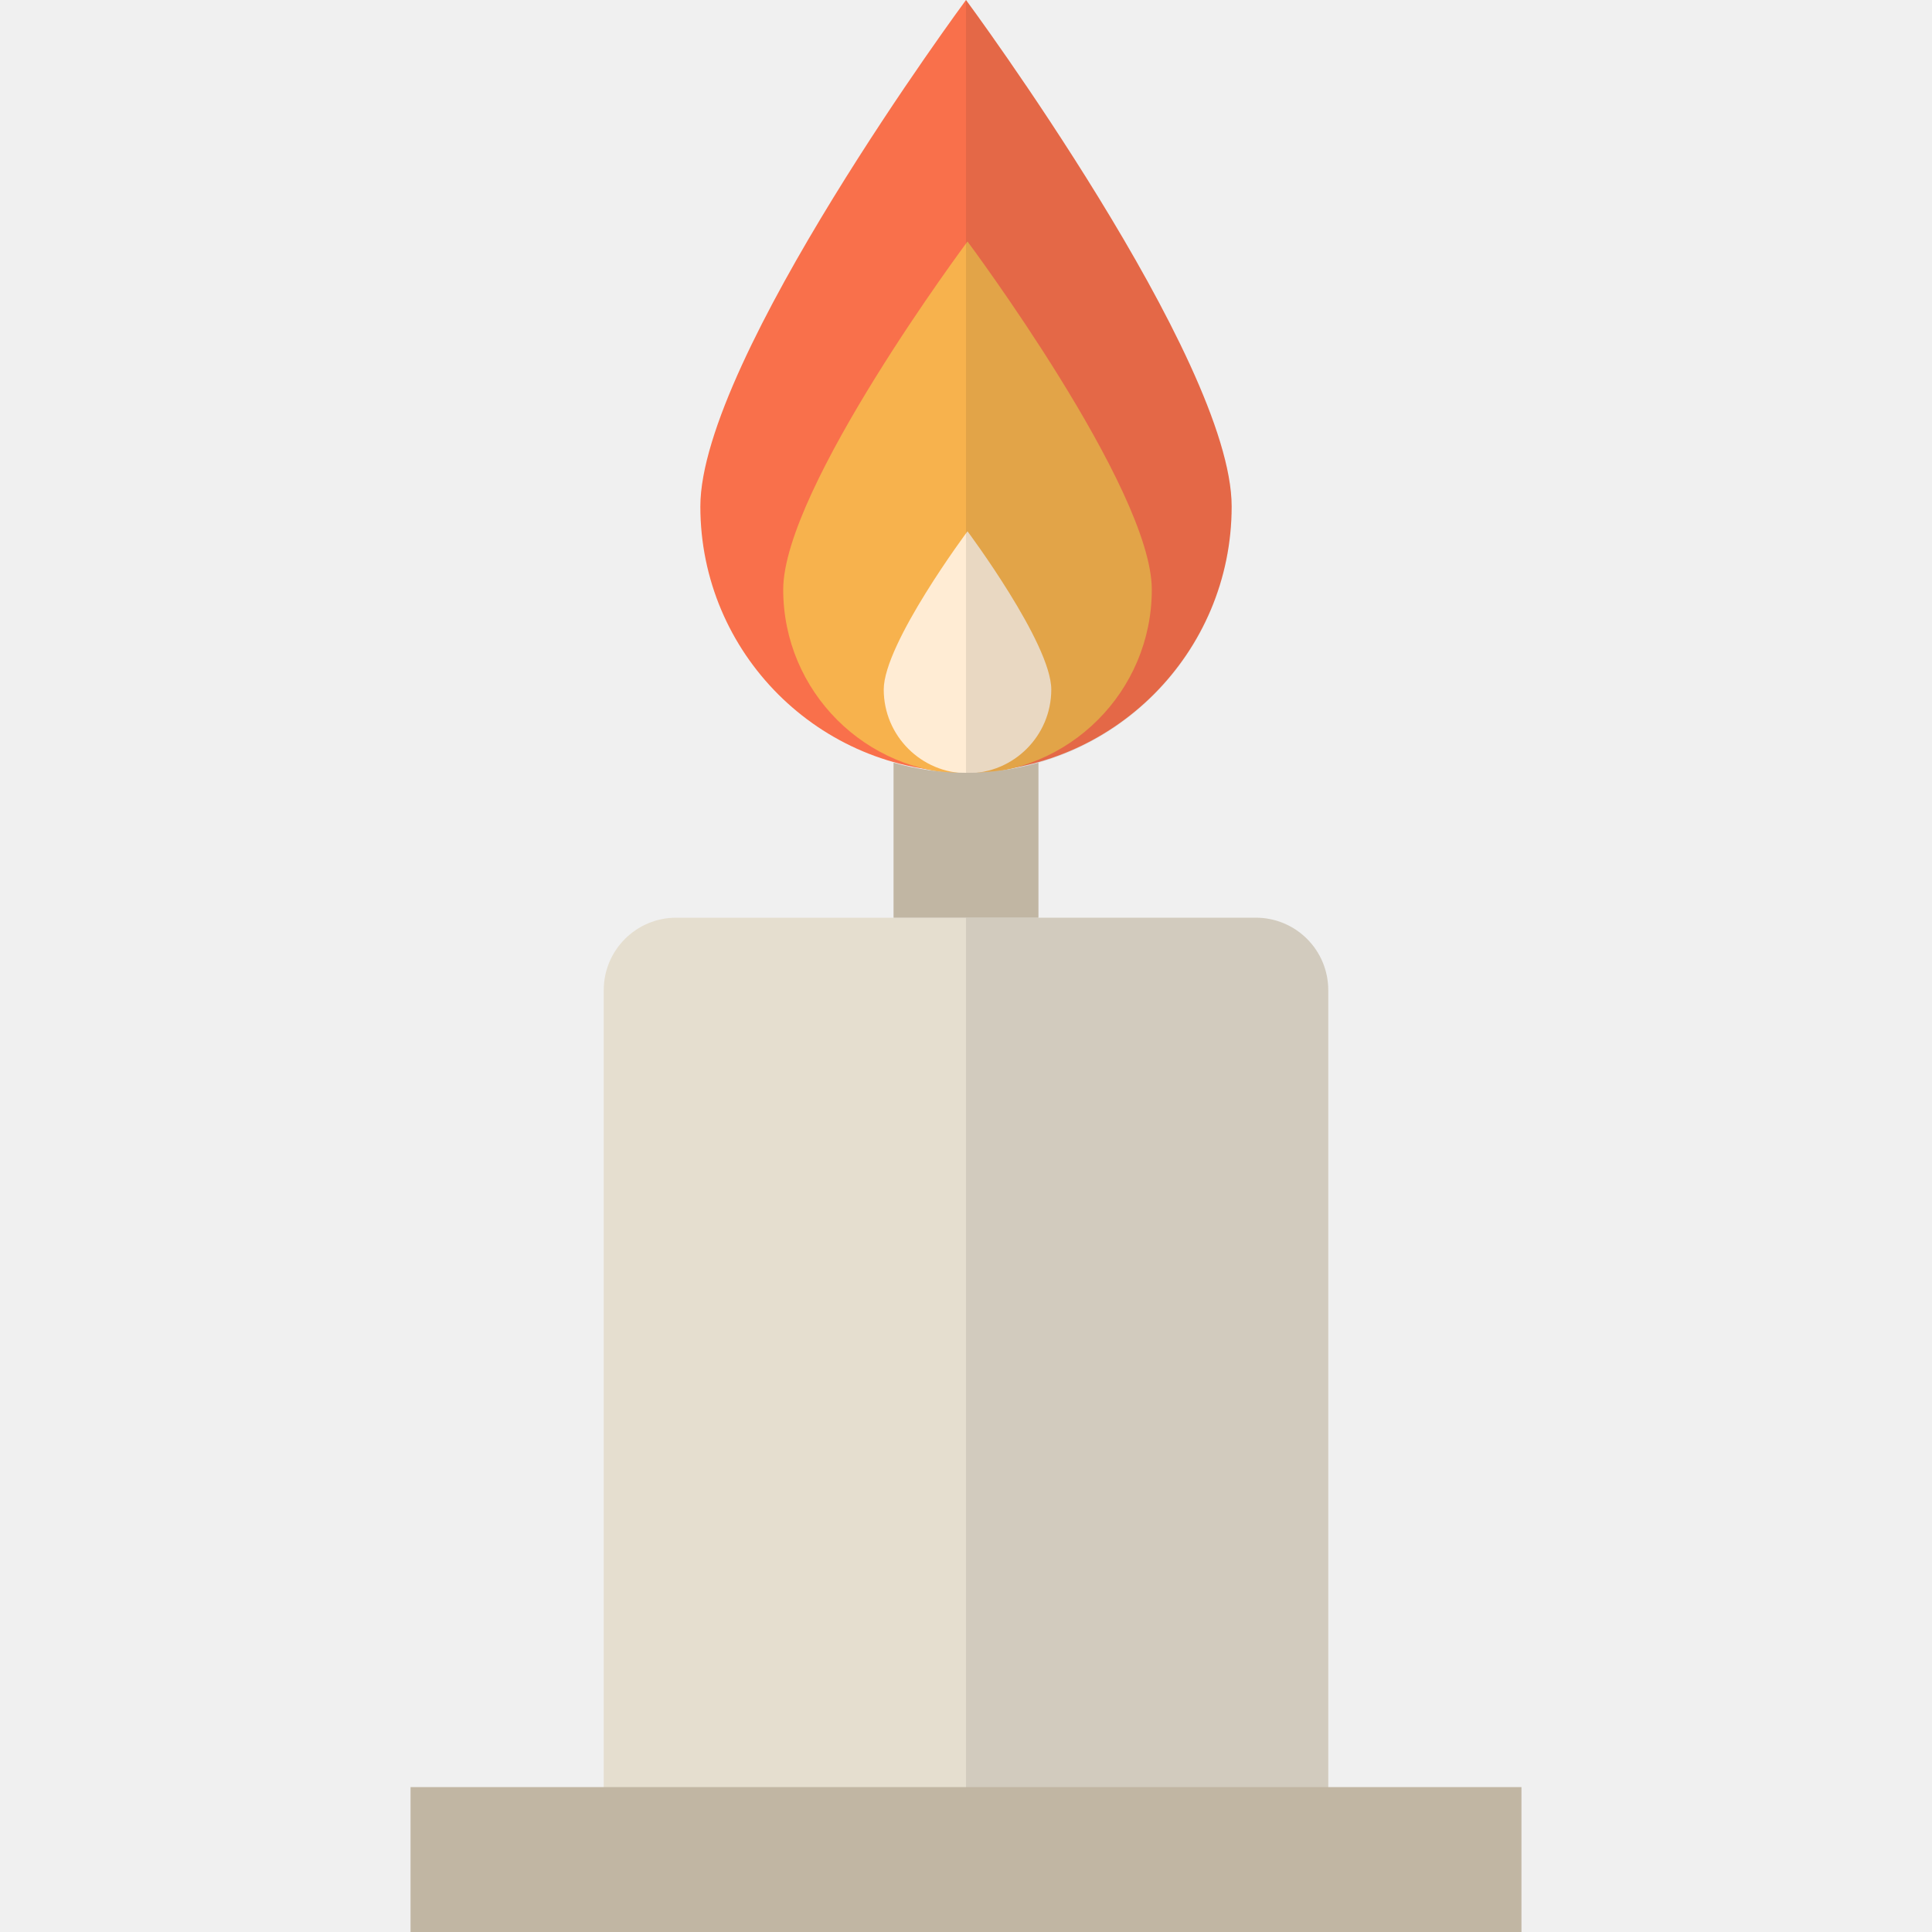
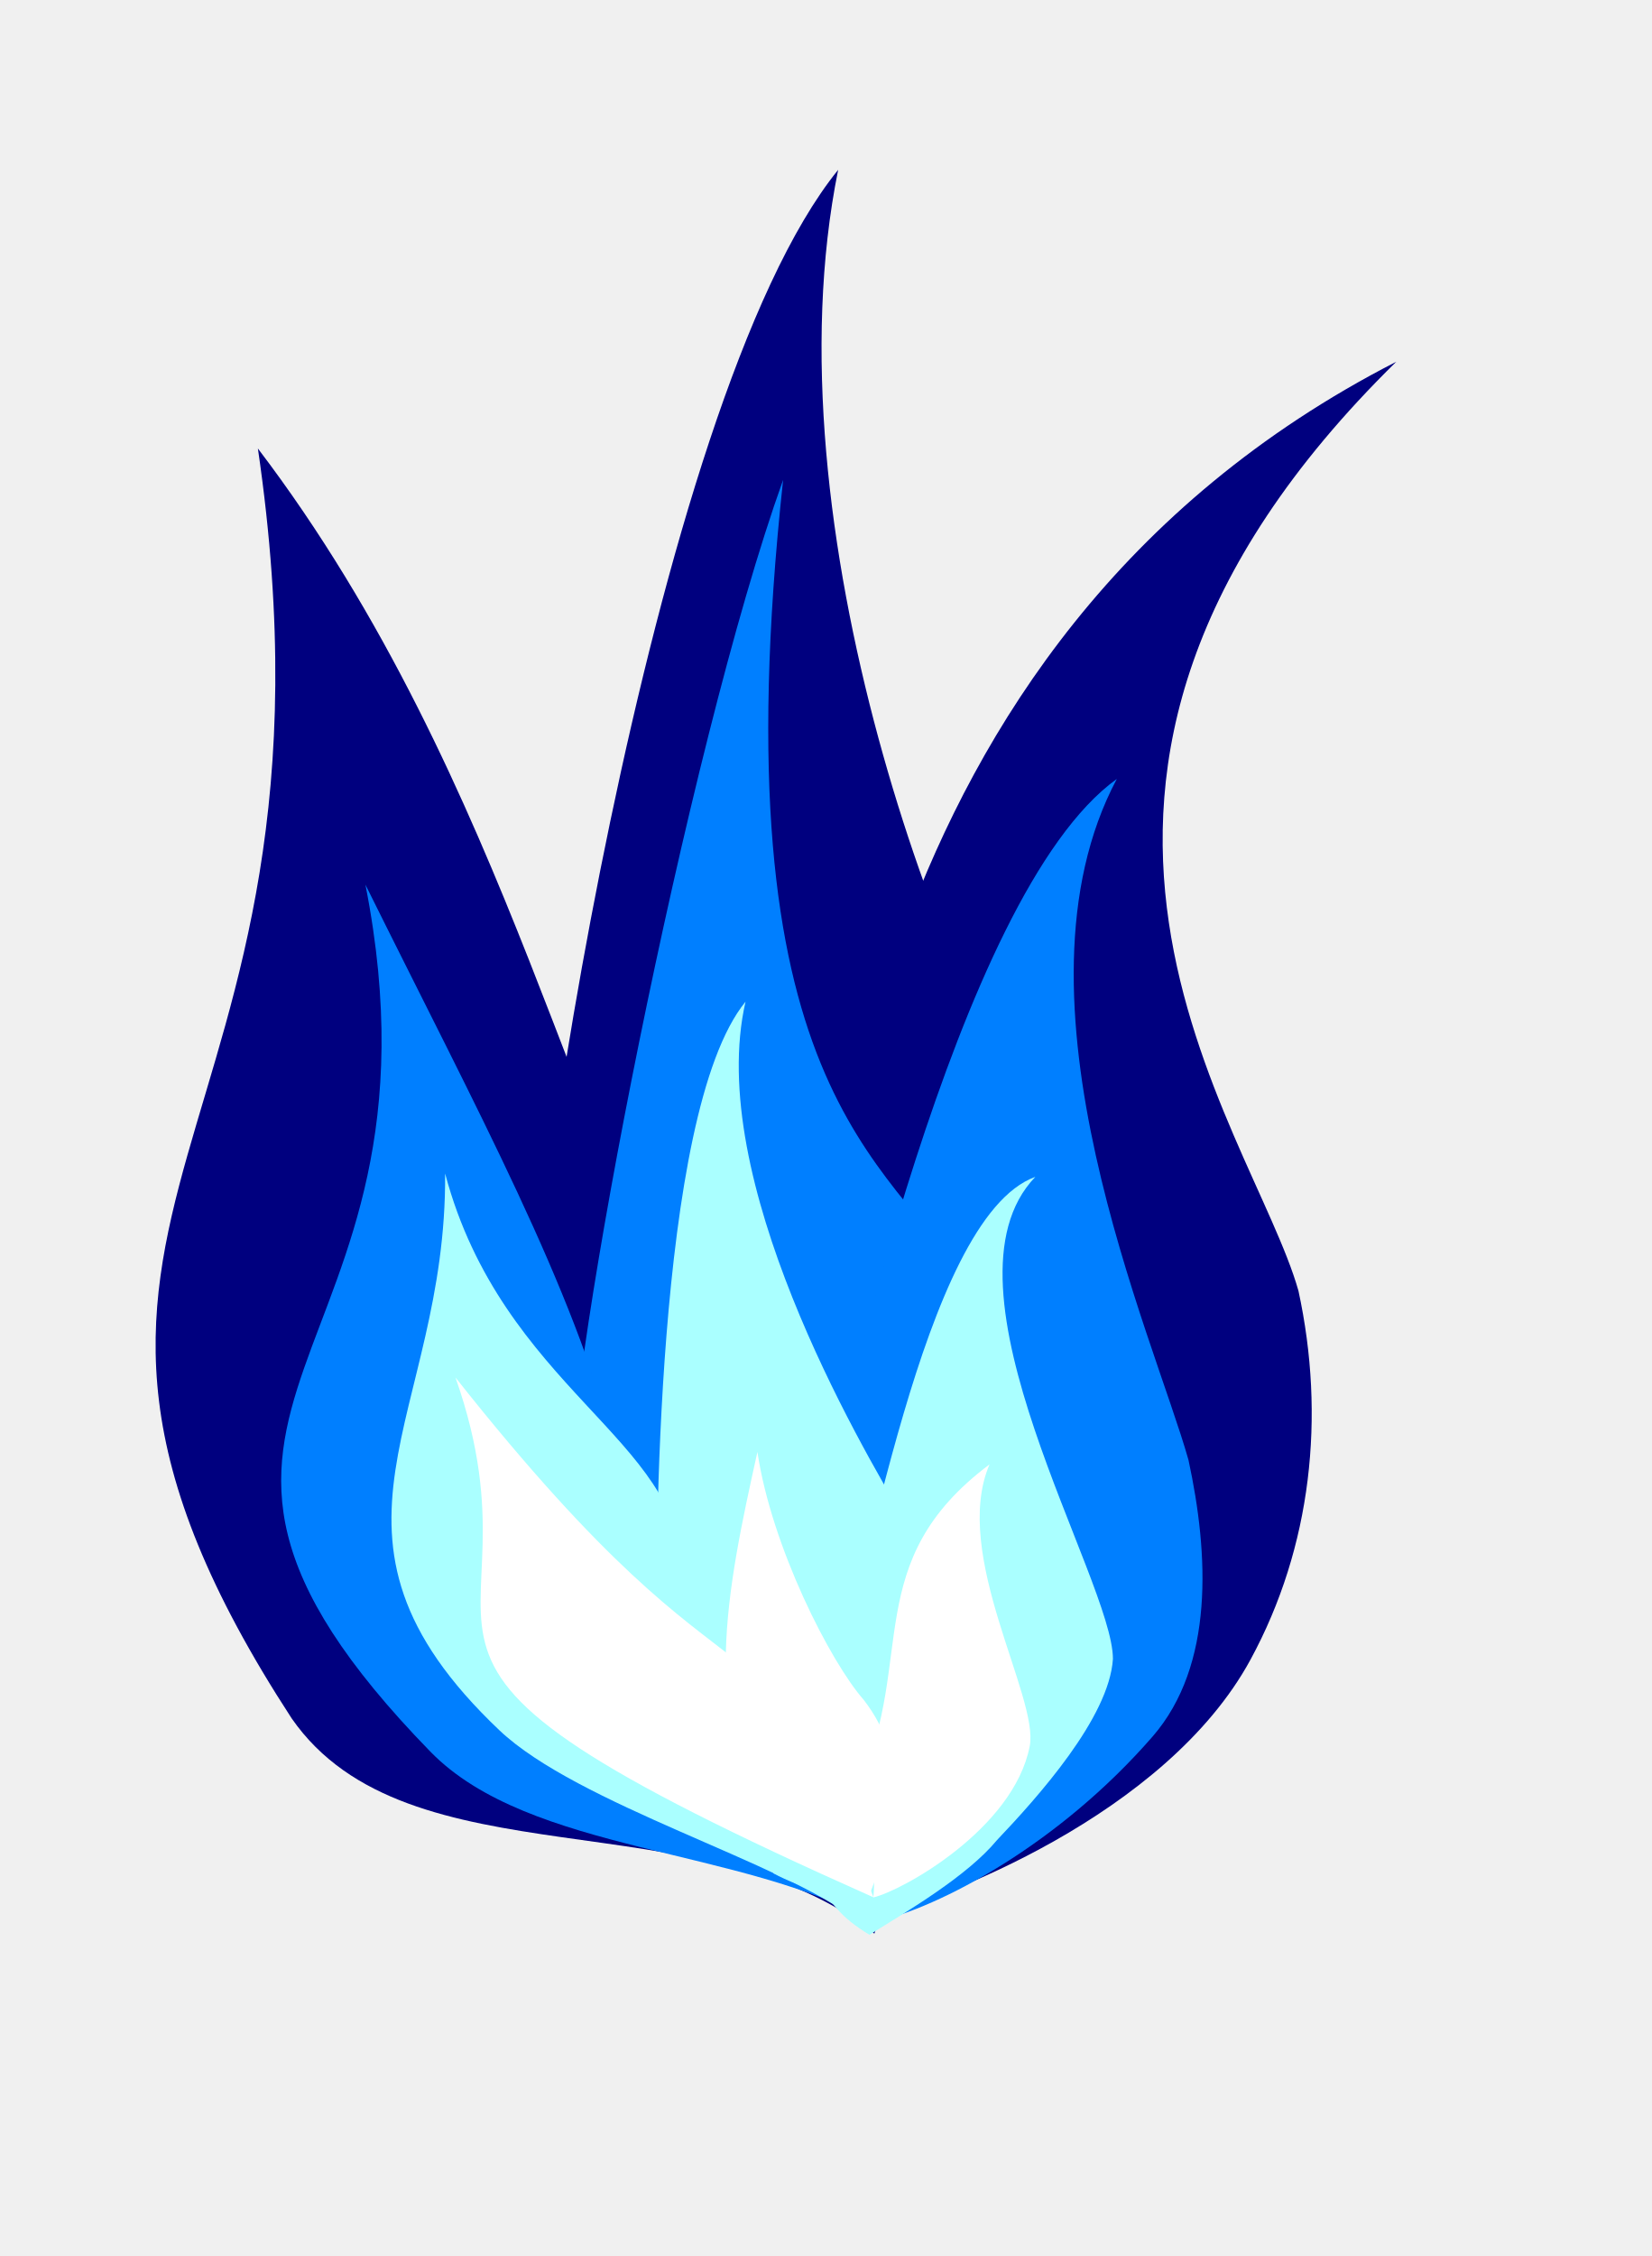
- <svg xmlns="http://www.w3.org/2000/svg" id="Layer_1" data-name="Layer 1" viewBox="0 0 512 512">
-   <defs>
-     <style>.cls-1{fill:#f9704b;}.cls-2{fill:#e5decf;}.cls-3{fill:#f7b24d;}.cls-4{fill:#ffecd4;}.cls-5{opacity:0.1;}.cls-6{fill:#231f20;}.cls-7{fill:#c1b6a3;}</style>
-   </defs>
-   <path class="cls-1" d="M326.4,134.21a70.4,70.4,0,1,1-140.8,0C185.6,95.17,256,0,256,0S326.4,95.17,326.4,134.21Z" />
-   <rect class="cls-2" x="160" y="243.2" width="192" height="268.8" rx="19.2" ry="19.2" />
-   <path class="cls-3" d="M305.24,156.25a48.84,48.84,0,0,1-97.68,0C207.56,129.43,256.4,64,256.4,64S305.24,129.43,305.24,156.25Z" />
-   <path class="cls-4" d="M278.6,182.73a22.2,22.2,0,0,1-44.4,0c0-12.19,22.2-41.93,22.2-41.93S278.6,170.54,278.6,182.73Z" />
-   <g class="cls-5">
-     <path class="cls-6" d="M256,204.8V0s70.4,95.17,70.4,134.21A70.48,70.48,0,0,1,256,204.8Z" />
-   </g>
-   <g class="cls-5">
-     <path class="cls-6" d="M352,262.4V492.8A19.17,19.17,0,0,1,332.8,512H256V243.2h76.8A19.17,19.17,0,0,1,352,262.4Z" />
-   </g>
-   <rect class="cls-7" x="108.8" y="473.6" width="294.4" height="38.4" />
-   <path class="cls-7" d="M256,204.8a70.26,70.26,0,0,1-19.2-2.68V243.2h38.4V202.12A70.26,70.26,0,0,1,256,204.8Z" />
+ <svg xmlns="http://www.w3.org/2000/svg" width="333.707" height="455.853">
+   <path d="M58.955 347.234C-9.038 242.851 73.06 233.528 52.119 90.624c51.357 67.417 65.696 150.111 87.256 174.57 14.88 19.209 22.22 42.395 20.219 66.217-.202 18.854 23.625 41.699 17.11 59.3-34.644-27.748-94.233-9.661-117.75-43.477z" fill-rule="evenodd" fill="#00007f" />
+   <path d="M161.78 377.714c.394-19.99-23.795-28.663-33.525-44.275-16.115-11.925-21.22-30.487-21.575-48.766-1.31-29.233 24.748-203.542 62.71-250.356-14.548 71.886 21.57 167.643 43.884 199.321 15.1 24.614 20.776 52.953 15.337 80.838-2.672 22.247-21.101 35.615-31.07 55.569-9.973 12.017-23.545 13.155-35.76 7.669z" fill-rule="evenodd" fill="#00007f" />
+   <path d="M175.56 387.493c5.787-17.367-5.664-44.895-9.27-61.003-9.784-14.503-8.838-32.016-4.126-48.077 6.937-25.876 8.082-147.981 120.025-205.322-86.817 85.182-29.17 154.41-19.772 187.745 5.49 25.333 2.684 51.737-9.697 74.52-17.094 31.454-62.734 48.79-77.16 52.137z" fill-rule="evenodd" fill="#00007f" />
+   <path d="M157.116 377.313c.297-16.32-17.999-23.4-25.359-36.145-12.189-9.735-16.05-24.889-16.319-39.812-.99-23.866 23.326-150.046 42.827-204.387-13.307 123.18 20.921 136.861 37.8 162.723 11.42 20.094 15.714 43.23 11.6 65.994-2.021 18.163-10.734 34.718-18.275 51.007-7.543 9.81-23.034 5.1-32.274.62z" fill-rule="evenodd" fill="#007fff" />
+   <path d="M86.963 353.927c-69.84-71.705 6.257-76.699-13.113-175.175 23.003 46.416 42.078 81.286 50.454 114.244 12.396 11.638 55.226 82.683 52.659 95.563-26.993-15.367-69.89-13.986-90-34.632z" fill-rule="evenodd" fill="#007fff" />
+   <path d="M100.91 349.609c-41.778-39.66-10.578-62.945-10.952-112.48 11.55 43.353 48.08 54.035 47.611 80.078 6.035 7.79 37.634 63.344 34.992 70.483-14.05-11.254-55.822-23.055-71.651-38.081z" fill-rule="evenodd" fill="#aff" />
+   <path d="M168.065 344.264c-7.34-10.882-6.631-24.022-3.096-36.073 5.205-19.414 28.072-127.324 60.738-150.795-23.59 44.36 7.43 112.597 14.482 137.608 4.119 19.007 5.271 41.49-7.276 55.912-18.956 21.787-42.882 34.475-56.29 37.517-8.524 5.981-5.853-32.084-8.558-44.17z" fill-rule="evenodd" fill="#007fff" />
+   <path d="M156.263 378.508c.59-9.985-10.436-14.777-14.623-22.764-7.22-6.265-9.205-15.64-8.996-24.783-.01-14.637-.51-105.876 18.026-128.558-8.204 35.656 22.691 88.808 32.378 105.064 6.49 12.588 8.541 26.86 5.454 40.695-1.692 11.07-7.44 20.988-12.464 30.773-4.863 5.818-14.23 2.546-19.775-.427z" fill-rule="evenodd" fill="#aff" />
+   <path d="M165.08 379.783c4.745-6.95-1.138-15.18-.704-22.755-2.5-7.646.124-15.27 4.23-21.779 6.326-10.567 17.443-89.1 40.634-97.45-21.349 22.183 15.723 81.495 15.68 97.418-.762 11.893-15.23 27.966-23.444 36.615-6.01 7.257-17.905 14.23-25.764 19.119-6.027-3.664-7.917-6.623-10.632-11.168z" fill-rule="evenodd" fill="#aff" />
+   <path d="M156.08 370.835c-14.757-23.242-9.282-49.17-3.007-77.451 2.859 19.189 14.767 42.475 21.498 50.112 4.646 5.997 6.938 13.236 6.313 20.674-.063 5.886-3.051 13.019-5.085 18.514-10.817-8.663-12.377-1.291-19.72-11.85z" fill-rule="evenodd" fill="#fff" />
+   <path d="M173.667 360.308c11.432-25.045.115-44.762 26.315-64.41-7.824 18.215 10.07 46.976 8.122 56.949-3.274 16.772-25.885 29.254-31.6 30.547 1.361-13.791-7.68-11.174-2.837-23.086z" fill-rule="evenodd" fill="#fff" />
+   <path d="M92.05 278.337c61.453 77.716 60.095 38.48 84.464 105.037-116.158-51.717-64.025-47.049-84.464-105.037z" fill-rule="evenodd" fill="#fff" />
</svg>
